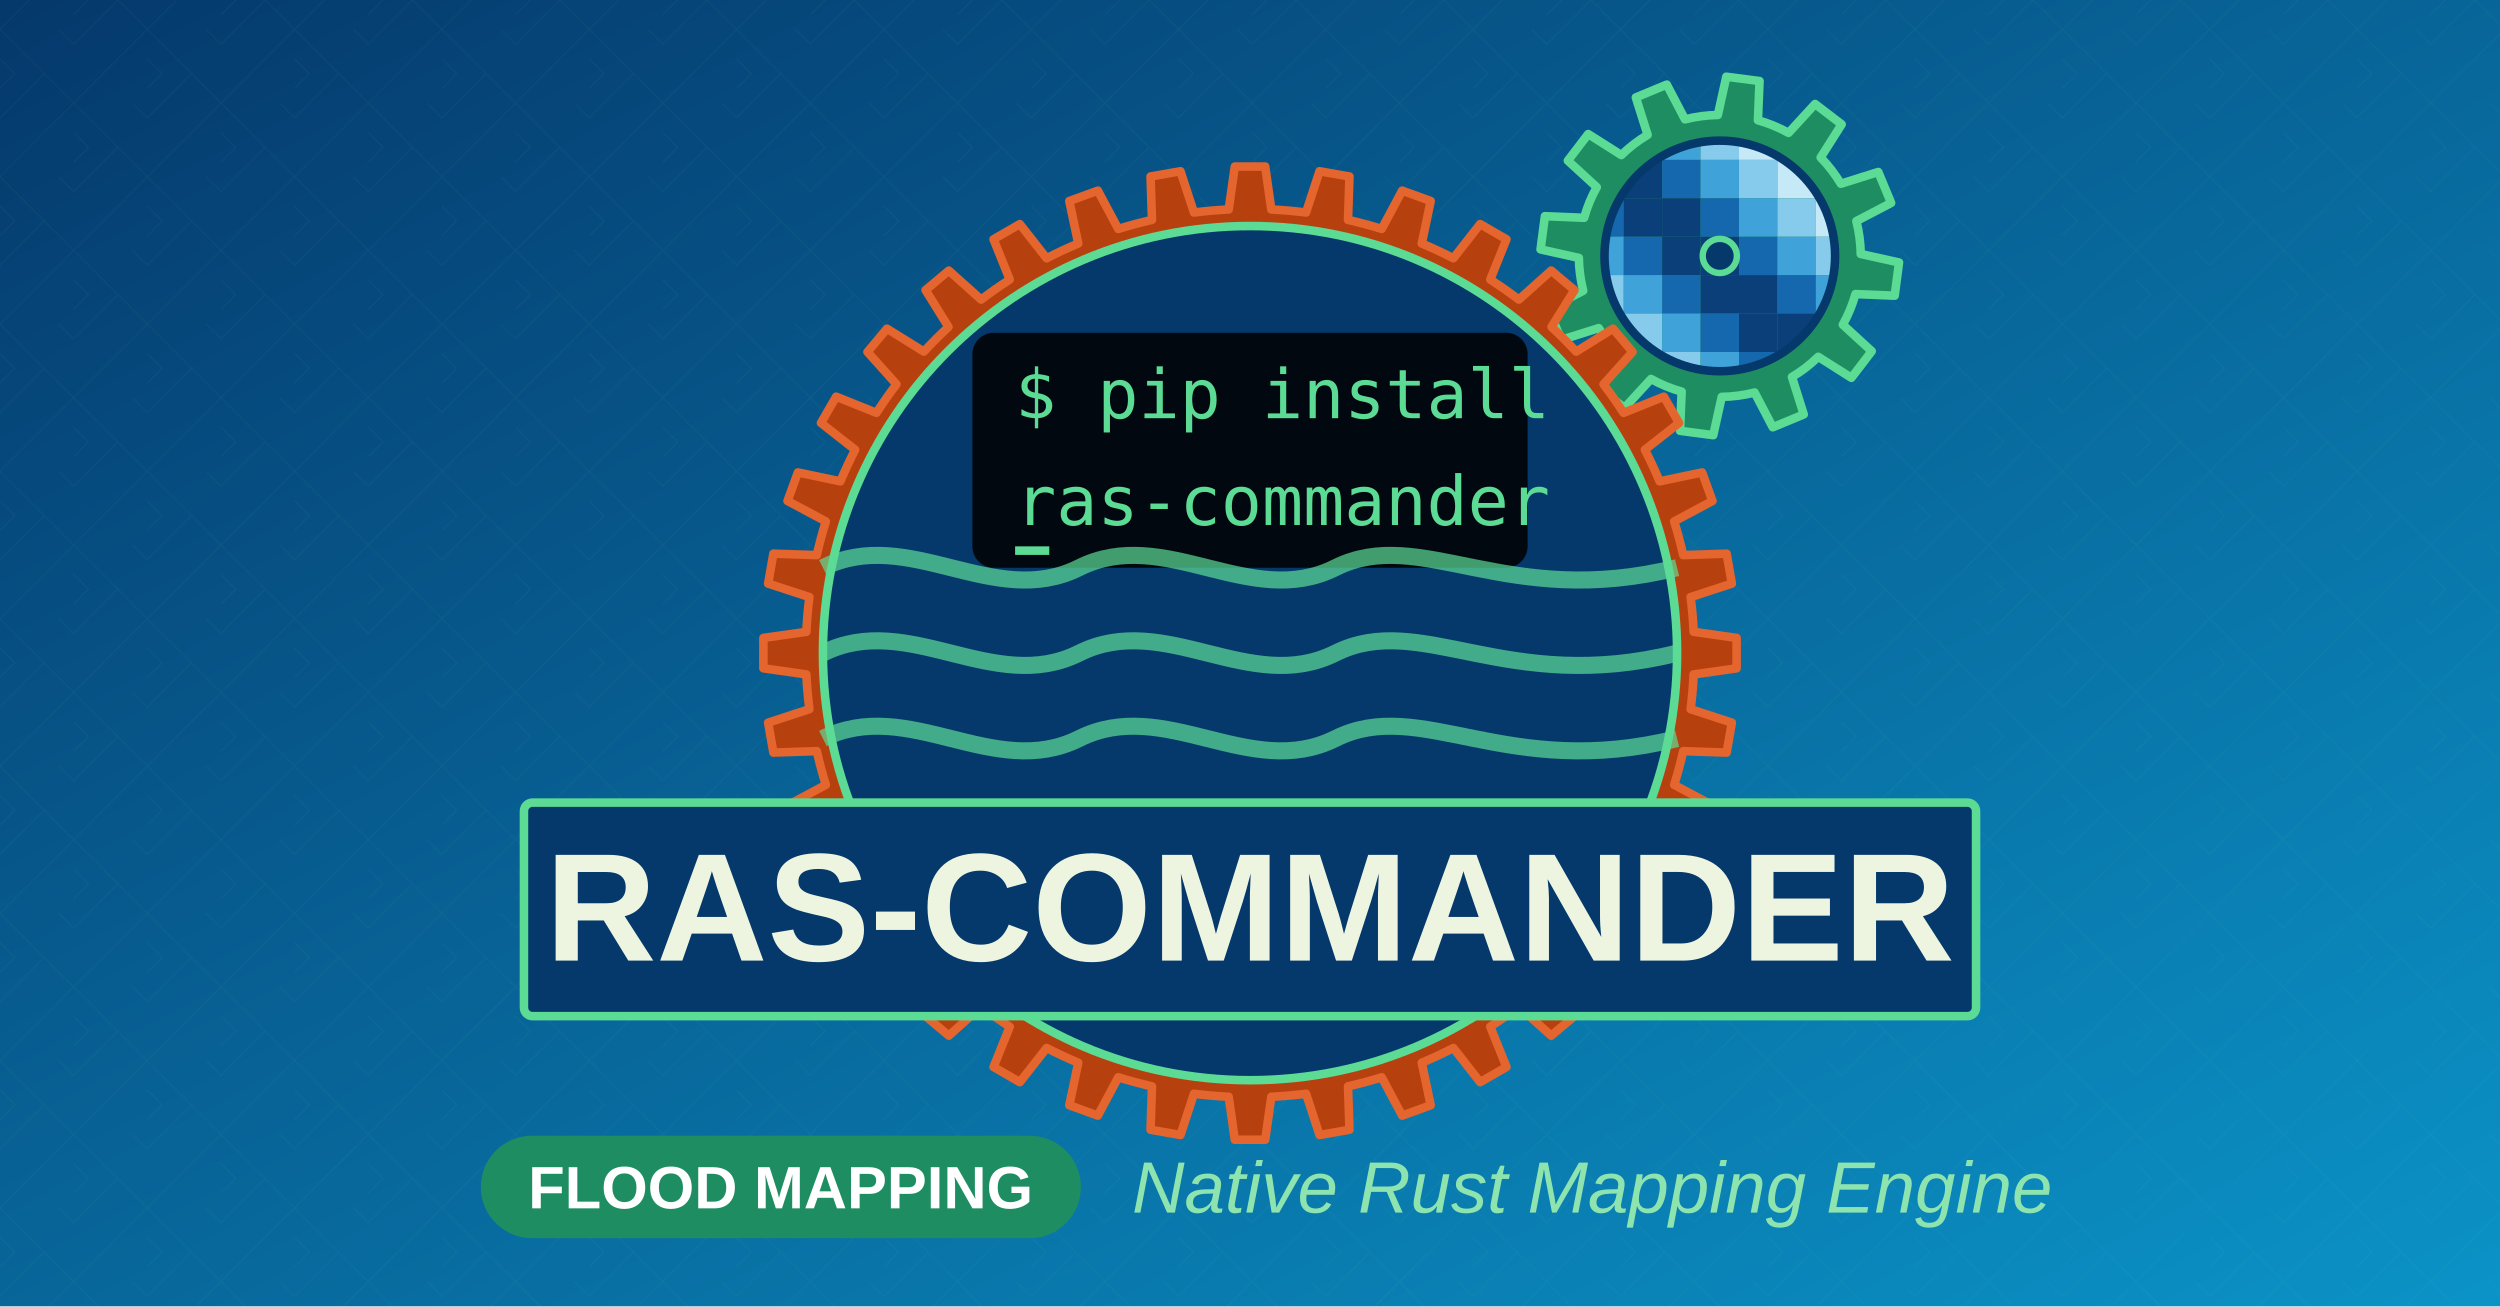
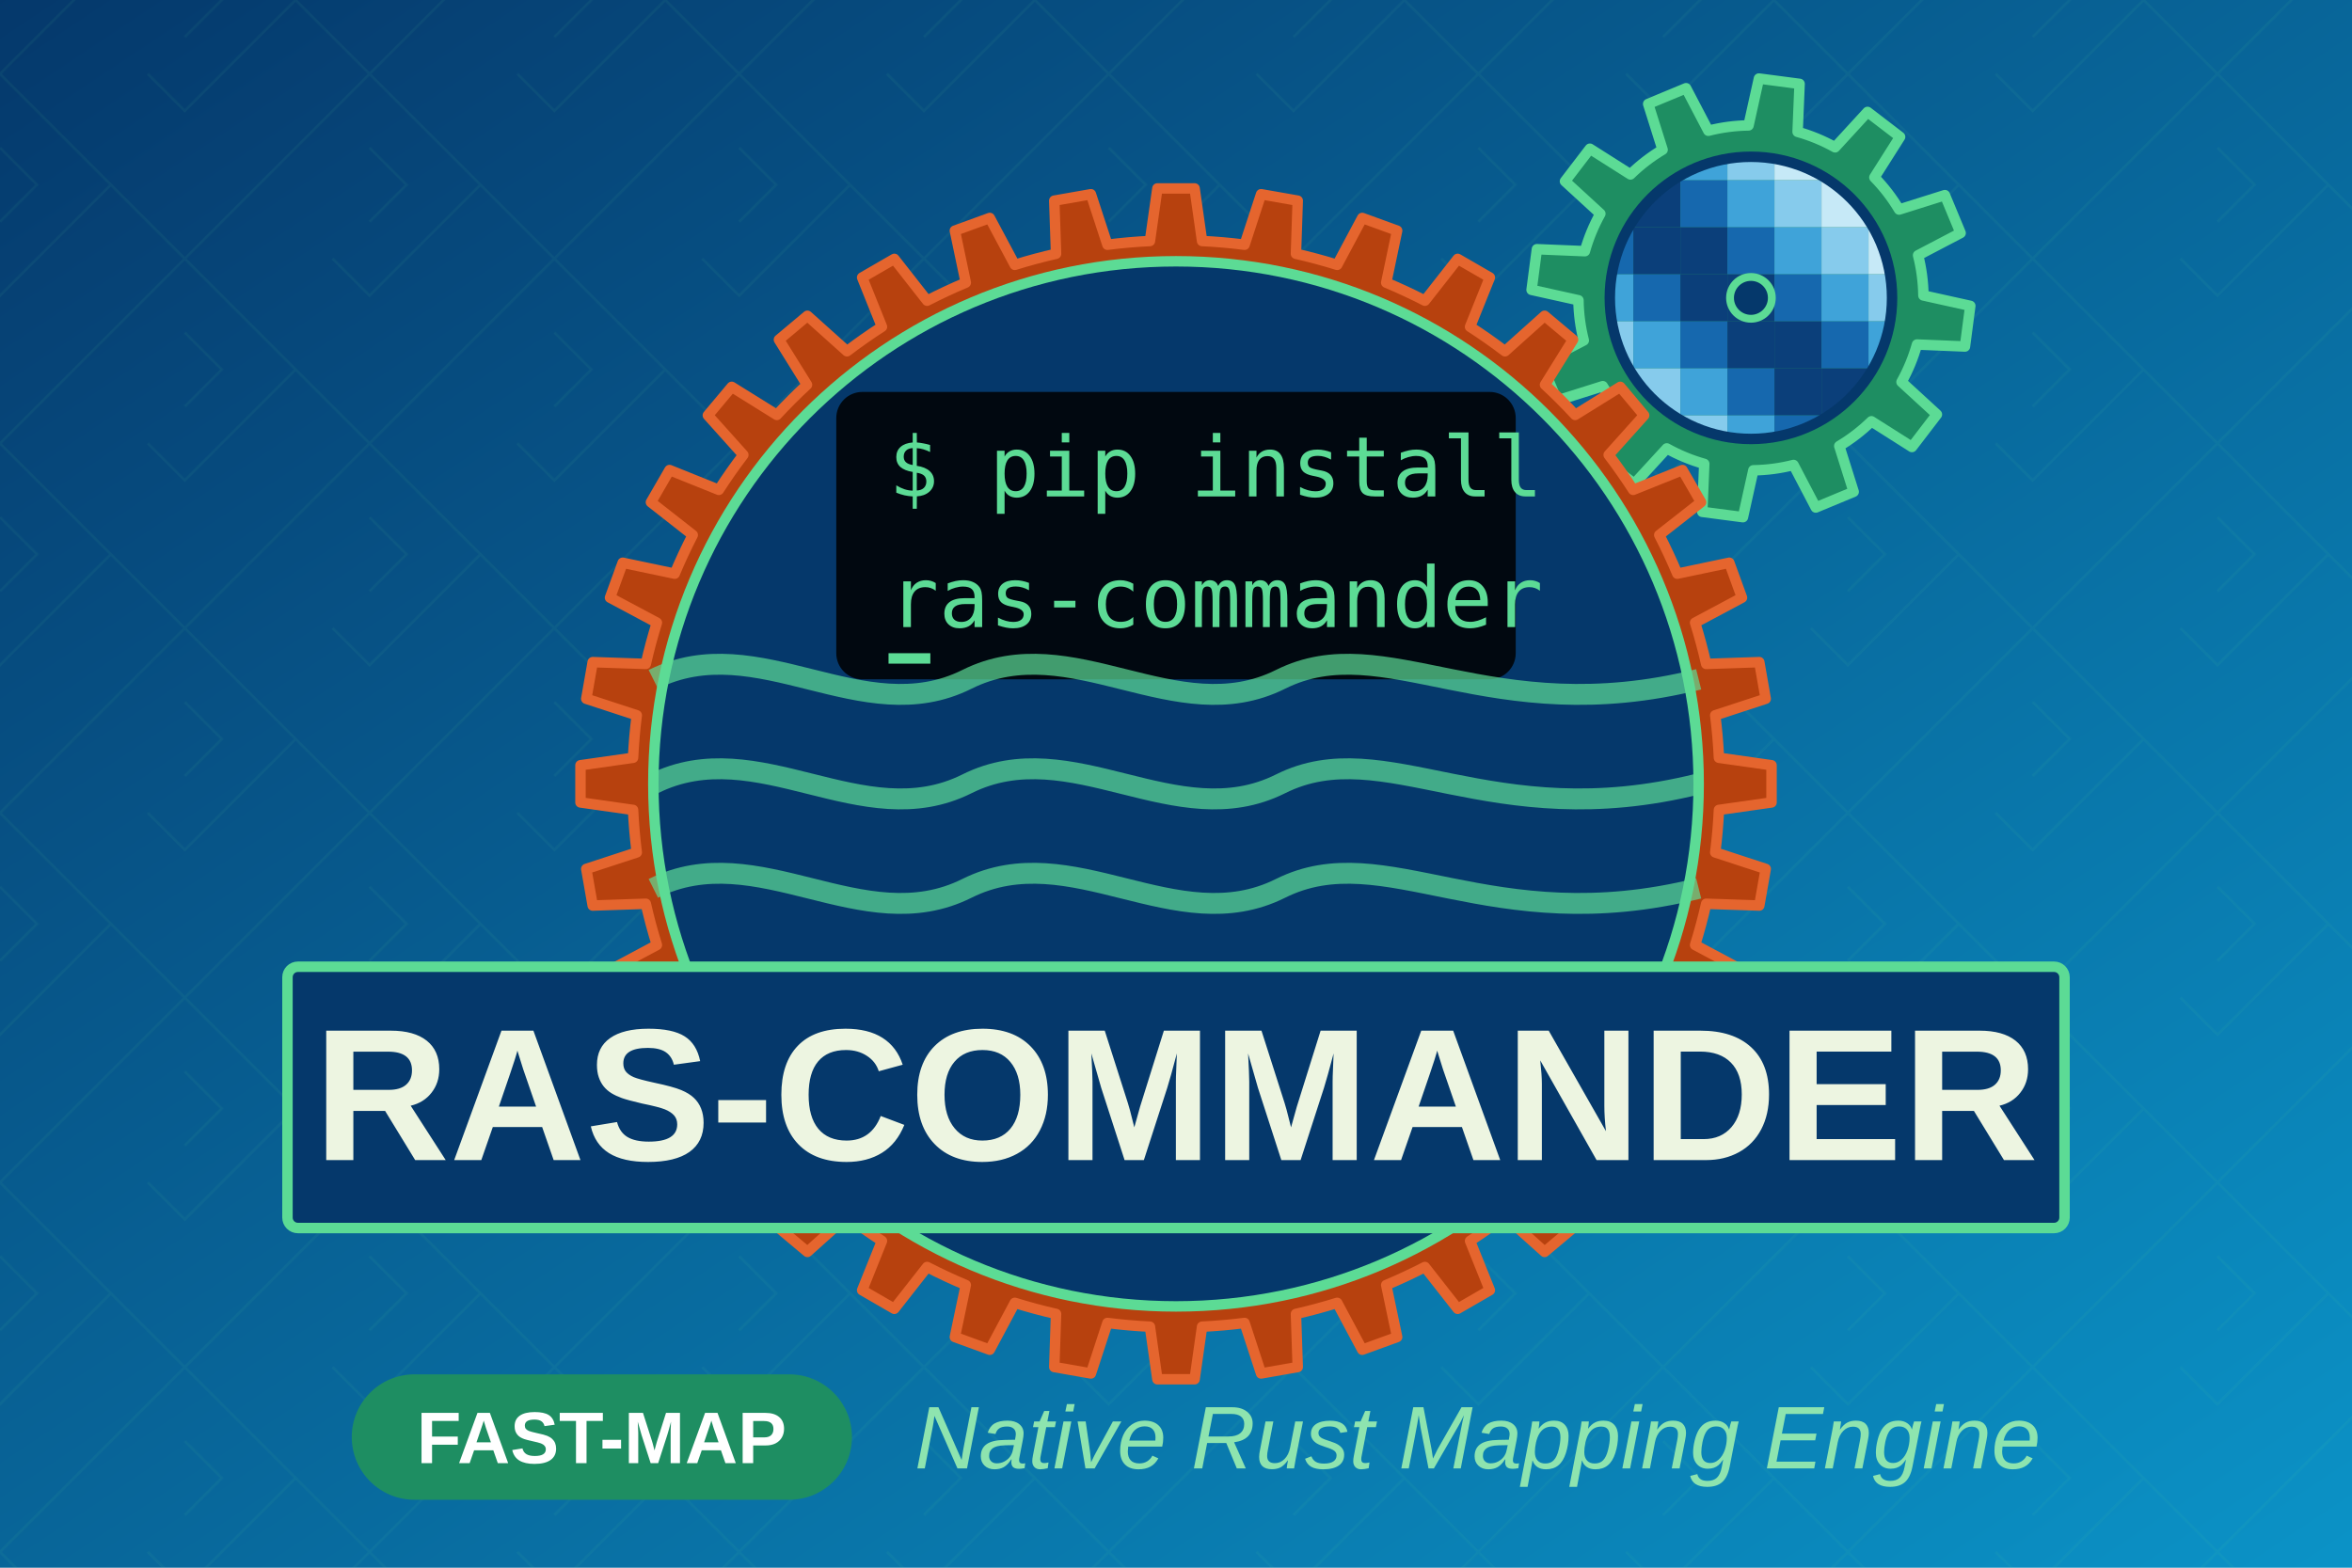
- <svg xmlns="http://www.w3.org/2000/svg" viewBox="0 0 1200 627" width="1200" height="627">
+ <svg xmlns="http://www.w3.org/2000/svg" viewBox="0 0 450 300" width="450" height="300">
  <defs>
    <linearGradient id="bg-gradient" x1="0%" y1="0%" x2="100%" y2="100%">
      <stop offset="0%" stop-color="#05386B" />
      <stop offset="100%" stop-color="#0B93C7" />
    </linearGradient>
    <pattern id="circuit-pattern" patternUnits="userSpaceOnUse" width="50" height="50" patternTransform="rotate(45)">
      <path d="M10,0 L10,50 M0,10 L50,10 M20,20 L30,20 L30,30 M40,10 L40,40 L30,40" fill="none" stroke="#5CDB95" stroke-width="0.5" stroke-opacity="0.3" />
    </pattern>
  </defs>
-   <rect width="1200" height="627" fill="url(#bg-gradient)" />
-   <rect width="1200" height="627" fill="url(#circuit-pattern)" opacity="0.2" />
-   <g transform="translate(138.75,6) scale(2.05)">
-     <path d="M334.54,24.00 L336.53,15.03 L344.31,16.05 L343.93,25.23 A33,33 0 0 1 351.10,28.19 L357.31,21.42 L363.54,26.19 L358.62,33.95 A33,33 0 0 1 363.35,40.10 L372.11,37.34 L375.12,44.59 L366.98,48.85 A33,33 0 0 1 368.00,56.54 L376.97,58.53 L375.95,66.31 L366.77,65.93 A33,33 0 0 1 363.81,73.10 L370.58,79.31 L365.81,85.54 L358.05,80.62 A33,33 0 0 1 351.90,85.35 L354.66,94.11 L347.41,97.12 L343.15,88.98 A33,33 0 0 1 335.46,90.00 L333.47,98.97 L325.69,97.95 L326.07,88.77 A33,33 0 0 1 318.90,85.81 L312.69,92.58 L306.46,87.81 L311.38,80.05 A33,33 0 0 1 306.65,73.90 L297.89,76.66 L294.88,69.41 L303.02,65.15 A33,33 0 0 1 302.00,57.46 L293.03,55.47 L294.05,47.69 L303.23,48.07 A33,33 0 0 1 306.19,40.90 L299.42,34.69 L304.19,28.46 L311.95,33.38 A33,33 0 0 1 318.10,28.65 L315.34,19.89 L322.59,16.88 L326.85,25.02 A33,33 0 0 1 334.54,24.00 Z" fill="#1E8E62" stroke="#5CDB95" stroke-width="2" stroke-linejoin="round" />
-     <clipPath id="map-face">
-       <circle cx="335" cy="57" r="27" />
-     </clipPath>
-     <g clip-path="url(#map-face)">
-       <rect x="303.5" y="25.5" width="9" height="9" fill="#0B3F7A" />
-       <rect x="312.5" y="25.5" width="9" height="9" fill="#1668AE" />
-       <rect x="321.5" y="25.5" width="9" height="9" fill="#3FA3D9" />
-       <rect x="330.5" y="25.5" width="9" height="9" fill="#86CBEC" />
-       <rect x="339.5" y="25.5" width="9" height="9" fill="#C6E9F7" />
-       <rect x="348.5" y="25.5" width="9" height="9" fill="#C6E9F7" />
-       <rect x="357.5" y="25.5" width="9" height="9" fill="#C6E9F7" />
-       <rect x="303.5" y="34.5" width="9" height="9" fill="#0B3F7A" />
-       <rect x="312.5" y="34.5" width="9" height="9" fill="#0B3F7A" />
-       <rect x="321.5" y="34.5" width="9" height="9" fill="#1668AE" />
-       <rect x="330.5" y="34.5" width="9" height="9" fill="#3FA3D9" />
-       <rect x="339.5" y="34.5" width="9" height="9" fill="#86CBEC" />
-       <rect x="348.5" y="34.5" width="9" height="9" fill="#C6E9F7" />
-       <rect x="357.5" y="34.5" width="9" height="9" fill="#C6E9F7" />
-       <rect x="303.5" y="43.5" width="9" height="9" fill="#1668AE" />
-       <rect x="312.5" y="43.5" width="9" height="9" fill="#0B3F7A" />
-       <rect x="321.5" y="43.5" width="9" height="9" fill="#0B3F7A" />
-       <rect x="330.5" y="43.5" width="9" height="9" fill="#1668AE" />
-       <rect x="339.5" y="43.5" width="9" height="9" fill="#3FA3D9" />
-       <rect x="348.5" y="43.5" width="9" height="9" fill="#86CBEC" />
-       <rect x="357.5" y="43.5" width="9" height="9" fill="#C6E9F7" />
-       <rect x="303.5" y="52.5" width="9" height="9" fill="#3FA3D9" />
-       <rect x="312.5" y="52.5" width="9" height="9" fill="#1668AE" />
-       <rect x="321.5" y="52.5" width="9" height="9" fill="#0B3F7A" />
-       <rect x="330.5" y="52.5" width="9" height="9" fill="#0B3F7A" />
-       <rect x="339.5" y="52.5" width="9" height="9" fill="#1668AE" />
-       <rect x="348.5" y="52.5" width="9" height="9" fill="#3FA3D9" />
-       <rect x="357.5" y="52.5" width="9" height="9" fill="#86CBEC" />
-       <rect x="303.5" y="61.5" width="9" height="9" fill="#86CBEC" />
-       <rect x="312.5" y="61.5" width="9" height="9" fill="#3FA3D9" />
-       <rect x="321.5" y="61.5" width="9" height="9" fill="#1668AE" />
-       <rect x="330.5" y="61.5" width="9" height="9" fill="#0B3F7A" />
-       <rect x="339.5" y="61.5" width="9" height="9" fill="#0B3F7A" />
-       <rect x="348.5" y="61.5" width="9" height="9" fill="#1668AE" />
-       <rect x="357.5" y="61.5" width="9" height="9" fill="#3FA3D9" />
-       <rect x="303.5" y="70.5" width="9" height="9" fill="#C6E9F7" />
-       <rect x="312.5" y="70.5" width="9" height="9" fill="#86CBEC" />
-       <rect x="321.5" y="70.5" width="9" height="9" fill="#3FA3D9" />
-       <rect x="330.5" y="70.5" width="9" height="9" fill="#1668AE" />
-       <rect x="339.5" y="70.5" width="9" height="9" fill="#0B3F7A" />
-       <rect x="348.5" y="70.5" width="9" height="9" fill="#0B3F7A" />
-       <rect x="357.5" y="70.5" width="9" height="9" fill="#1668AE" />
-       <rect x="303.5" y="79.5" width="9" height="9" fill="#C6E9F7" />
-       <rect x="312.5" y="79.5" width="9" height="9" fill="#C6E9F7" />
-       <rect x="321.5" y="79.5" width="9" height="9" fill="#86CBEC" />
-       <rect x="330.5" y="79.5" width="9" height="9" fill="#3FA3D9" />
-       <rect x="339.5" y="79.5" width="9" height="9" fill="#1668AE" />
-       <rect x="348.5" y="79.5" width="9" height="9" fill="#0B3F7A" />
-       <rect x="357.5" y="79.5" width="9" height="9" fill="#0B3F7A" />
-     </g>
-     <circle cx="335" cy="57" r="27" fill="none" stroke="#05386B" stroke-width="2" />
-     <circle cx="335" cy="57" r="4" fill="#05386B" stroke="#5CDB95" stroke-width="1.5" />
-     <path d="M220.01,46.12 L221.44,36.06 L228.56,36.06 L229.99,46.12 A104,104 0 0 1 238.12,46.83 L241.28,37.17 L248.29,38.40 L247.95,48.56 A104,104 0 0 1 255.84,50.68 L260.63,41.71 L267.31,44.14 L265.22,54.09 A104,104 0 0 1 272.62,57.54 L278.89,49.54 L285.05,53.10 L281.26,62.53 A104,104 0 0 1 287.95,67.22 L295.52,60.43 L300.97,65.00 L295.60,73.63 A104,104 0 0 1 301.37,79.40 L310.00,74.03 L314.57,79.48 L307.78,87.05 A104,104 0 0 1 312.47,93.74 L321.90,89.95 L325.46,96.11 L317.46,102.38 A104,104 0 0 1 320.91,109.78 L330.86,107.69 L333.29,114.37 L324.32,119.16 A104,104 0 0 1 326.44,127.05 L336.60,126.71 L337.83,133.72 L328.17,136.88 A104,104 0 0 1 328.88,145.01 L338.94,146.44 L338.94,153.56 L328.88,154.99 A104,104 0 0 1 328.17,163.12 L337.83,166.28 L336.60,173.29 L326.44,172.95 A104,104 0 0 1 324.32,180.84 L333.29,185.63 L330.86,192.31 L320.91,190.22 A104,104 0 0 1 317.46,197.62 L325.46,203.89 L321.90,210.05 L312.47,206.26 A104,104 0 0 1 307.78,212.95 L314.57,220.52 L310.00,225.97 L301.37,220.60 A104,104 0 0 1 295.60,226.37 L300.97,235.00 L295.52,239.57 L287.95,232.78 A104,104 0 0 1 281.26,237.47 L285.05,246.90 L278.89,250.46 L272.62,242.46 A104,104 0 0 1 265.22,245.91 L267.31,255.86 L260.63,258.29 L255.84,249.32 A104,104 0 0 1 247.95,251.44 L248.29,261.60 L241.28,262.83 L238.12,253.17 A104,104 0 0 1 229.99,253.88 L228.56,263.94 L221.44,263.94 L220.01,253.88 A104,104 0 0 1 211.88,253.17 L208.72,262.83 L201.71,261.60 L202.05,251.44 A104,104 0 0 1 194.16,249.32 L189.37,258.29 L182.69,255.86 L184.78,245.91 A104,104 0 0 1 177.38,242.46 L171.11,250.46 L164.95,246.90 L168.74,237.47 A104,104 0 0 1 162.05,232.78 L154.48,239.57 L149.03,235.00 L154.40,226.37 A104,104 0 0 1 148.63,220.60 L140.00,225.97 L135.43,220.52 L142.22,212.95 A104,104 0 0 1 137.53,206.26 L128.10,210.05 L124.54,203.89 L132.54,197.62 A104,104 0 0 1 129.09,190.22 L119.14,192.31 L116.71,185.63 L125.68,180.84 A104,104 0 0 1 123.56,172.95 L113.40,173.29 L112.17,166.28 L121.83,163.12 A104,104 0 0 1 121.12,154.99 L111.06,153.56 L111.06,146.44 L121.12,145.01 A104,104 0 0 1 121.83,136.88 L112.17,133.72 L113.40,126.71 L123.56,127.05 A104,104 0 0 1 125.68,119.16 L116.71,114.37 L119.14,107.69 L129.09,109.78 A104,104 0 0 1 132.54,102.38 L124.54,96.11 L128.10,89.95 L137.53,93.74 A104,104 0 0 1 142.22,87.05 L135.43,79.48 L140.00,74.03 L148.63,79.40 A104,104 0 0 1 154.40,73.63 L149.03,65.00 L154.48,60.43 L162.05,67.22 A104,104 0 0 1 168.74,62.53 L164.95,53.10 L171.11,49.54 L177.38,57.54 A104,104 0 0 1 184.78,54.09 L182.69,44.14 L189.37,41.71 L194.16,50.68 A104,104 0 0 1 202.05,48.56 L201.71,38.40 L208.72,37.17 L211.88,46.83 A104,104 0 0 1 220.01,46.12 Z" fill="#B7410E" stroke="#E5652E" stroke-width="2" stroke-linejoin="round" />
-     <circle cx="225" cy="150" r="100" fill="#05386B" stroke="#5CDB95" stroke-width="2" />
-     <rect x="55" y="185" width="340" height="50" fill="#05386B" stroke="#5CDB95" stroke-width="2" rx="2" ry="2" />
-     <rect x="160" y="75" width="130" height="55" rx="5" ry="5" fill="#000" fill-opacity="0.85" />
-     <text x="170" y="95" font-family="Consolas, monospace" font-size="16" fill="#5CDB95">$ pip install</text>
-     <text x="170" y="120" font-family="Consolas, monospace" font-size="16" fill="#5CDB95">ras-commander</text>
-     <rect x="170" y="125" width="8" height="2" fill="#5CDB95">
-       <animate attributeName="opacity" values="1;0;1" dur="1.2s" repeatCount="indefinite" />
-     </rect>
-     <g opacity="0.7">
-       <path d="M125,130 C145,120 165,140 185,130 C205,120 225,140 245,130 C265,120 285,140 325,130" fill="none" stroke="#5CDB95" stroke-width="4" />
-       <path d="M125,150 C145,140 165,160 185,150 C205,140 225,160 245,150 C265,140 285,160 325,150" fill="none" stroke="#5CDB95" stroke-width="4" />
-       <path d="M125,170 C145,160 165,180 185,170 C205,160 225,180 245,170 C265,160 285,180 325,170" fill="none" stroke="#5CDB95" stroke-width="4" />
-     </g>
-     <text x="225" y="222" font-family="Arial, sans-serif" font-size="36" font-weight="bold" text-anchor="middle" fill="#EDF5E1">RAS-COMMANDER</text>
-     <rect x="44.9" y="263" width="140.5" height="24" rx="12" ry="12" fill="#1E8E62" />
-     <text x="115.1" y="280" font-family="Arial, sans-serif" font-size="14" font-weight="bold" text-anchor="middle" fill="#FFFFFF">FLOOD MAPPING</text>
-     <text x="197.4" y="281" font-family="Arial, sans-serif" font-size="17" font-style="italic" fill="#8EE4AF">Native Rust Mapping Engine</text>
+   <rect width="450" height="300" fill="url(#bg-gradient)" />
+   <rect width="450" height="300" fill="url(#circuit-pattern)" opacity="0.2" />
+   <path d="M334.54,24.00 L336.53,15.03 L344.31,16.05 L343.93,25.23 A33,33 0 0 1 351.10,28.19 L357.31,21.42 L363.54,26.19 L358.62,33.95 A33,33 0 0 1 363.35,40.10 L372.11,37.34 L375.12,44.59 L366.98,48.85 A33,33 0 0 1 368.00,56.54 L376.97,58.53 L375.95,66.31 L366.77,65.93 A33,33 0 0 1 363.81,73.10 L370.58,79.31 L365.81,85.54 L358.05,80.62 A33,33 0 0 1 351.90,85.35 L354.66,94.11 L347.41,97.12 L343.15,88.98 A33,33 0 0 1 335.46,90.00 L333.47,98.97 L325.69,97.95 L326.07,88.77 A33,33 0 0 1 318.90,85.81 L312.69,92.58 L306.46,87.81 L311.38,80.05 A33,33 0 0 1 306.65,73.90 L297.89,76.66 L294.88,69.41 L303.02,65.15 A33,33 0 0 1 302.00,57.46 L293.03,55.47 L294.05,47.69 L303.23,48.07 A33,33 0 0 1 306.19,40.90 L299.42,34.69 L304.19,28.46 L311.95,33.38 A33,33 0 0 1 318.10,28.65 L315.34,19.89 L322.59,16.88 L326.85,25.02 A33,33 0 0 1 334.54,24.00 Z" fill="#1E8E62" stroke="#5CDB95" stroke-width="2" stroke-linejoin="round" />
+   <clipPath id="map-face">
+     <circle cx="335" cy="57" r="27" />
+   </clipPath>
+   <g clip-path="url(#map-face)">
+     <rect x="303.5" y="25.5" width="9" height="9" fill="#0B3F7A" />
+     <rect x="312.5" y="25.5" width="9" height="9" fill="#1668AE" />
+     <rect x="321.5" y="25.5" width="9" height="9" fill="#3FA3D9" />
+     <rect x="330.5" y="25.5" width="9" height="9" fill="#86CBEC" />
+     <rect x="339.5" y="25.5" width="9" height="9" fill="#C6E9F7" />
+     <rect x="348.5" y="25.5" width="9" height="9" fill="#C6E9F7" />
+     <rect x="357.5" y="25.5" width="9" height="9" fill="#C6E9F7" />
+     <rect x="303.5" y="34.5" width="9" height="9" fill="#0B3F7A" />
+     <rect x="312.5" y="34.5" width="9" height="9" fill="#0B3F7A" />
+     <rect x="321.5" y="34.5" width="9" height="9" fill="#1668AE" />
+     <rect x="330.5" y="34.5" width="9" height="9" fill="#3FA3D9" />
+     <rect x="339.5" y="34.5" width="9" height="9" fill="#86CBEC" />
+     <rect x="348.5" y="34.5" width="9" height="9" fill="#C6E9F7" />
+     <rect x="357.5" y="34.5" width="9" height="9" fill="#C6E9F7" />
+     <rect x="303.5" y="43.5" width="9" height="9" fill="#1668AE" />
+     <rect x="312.5" y="43.5" width="9" height="9" fill="#0B3F7A" />
+     <rect x="321.5" y="43.5" width="9" height="9" fill="#0B3F7A" />
+     <rect x="330.5" y="43.5" width="9" height="9" fill="#1668AE" />
+     <rect x="339.5" y="43.5" width="9" height="9" fill="#3FA3D9" />
+     <rect x="348.5" y="43.5" width="9" height="9" fill="#86CBEC" />
+     <rect x="357.5" y="43.5" width="9" height="9" fill="#C6E9F7" />
+     <rect x="303.5" y="52.5" width="9" height="9" fill="#3FA3D9" />
+     <rect x="312.5" y="52.5" width="9" height="9" fill="#1668AE" />
+     <rect x="321.5" y="52.5" width="9" height="9" fill="#0B3F7A" />
+     <rect x="330.5" y="52.5" width="9" height="9" fill="#0B3F7A" />
+     <rect x="339.5" y="52.5" width="9" height="9" fill="#1668AE" />
+     <rect x="348.5" y="52.5" width="9" height="9" fill="#3FA3D9" />
+     <rect x="357.5" y="52.5" width="9" height="9" fill="#86CBEC" />
+     <rect x="303.5" y="61.5" width="9" height="9" fill="#86CBEC" />
+     <rect x="312.5" y="61.5" width="9" height="9" fill="#3FA3D9" />
+     <rect x="321.5" y="61.5" width="9" height="9" fill="#1668AE" />
+     <rect x="330.5" y="61.5" width="9" height="9" fill="#0B3F7A" />
+     <rect x="339.5" y="61.5" width="9" height="9" fill="#0B3F7A" />
+     <rect x="348.5" y="61.5" width="9" height="9" fill="#1668AE" />
+     <rect x="357.5" y="61.5" width="9" height="9" fill="#3FA3D9" />
+     <rect x="303.5" y="70.5" width="9" height="9" fill="#C6E9F7" />
+     <rect x="312.5" y="70.5" width="9" height="9" fill="#86CBEC" />
+     <rect x="321.5" y="70.5" width="9" height="9" fill="#3FA3D9" />
+     <rect x="330.5" y="70.5" width="9" height="9" fill="#1668AE" />
+     <rect x="339.5" y="70.5" width="9" height="9" fill="#0B3F7A" />
+     <rect x="348.5" y="70.5" width="9" height="9" fill="#0B3F7A" />
+     <rect x="357.5" y="70.5" width="9" height="9" fill="#1668AE" />
+     <rect x="303.5" y="79.5" width="9" height="9" fill="#C6E9F7" />
+     <rect x="312.5" y="79.5" width="9" height="9" fill="#C6E9F7" />
+     <rect x="321.5" y="79.5" width="9" height="9" fill="#86CBEC" />
+     <rect x="330.5" y="79.5" width="9" height="9" fill="#3FA3D9" />
+     <rect x="339.5" y="79.5" width="9" height="9" fill="#1668AE" />
+     <rect x="348.5" y="79.5" width="9" height="9" fill="#0B3F7A" />
+     <rect x="357.5" y="79.5" width="9" height="9" fill="#0B3F7A" />
  </g>
+   <circle cx="335" cy="57" r="27" fill="none" stroke="#05386B" stroke-width="2" />
+   <circle cx="335" cy="57" r="4" fill="#05386B" stroke="#5CDB95" stroke-width="1.5" />
+   <path d="M220.01,46.12 L221.44,36.06 L228.56,36.06 L229.99,46.12 A104,104 0 0 1 238.12,46.83 L241.28,37.17 L248.29,38.40 L247.95,48.56 A104,104 0 0 1 255.84,50.68 L260.63,41.71 L267.31,44.14 L265.22,54.09 A104,104 0 0 1 272.62,57.54 L278.89,49.54 L285.05,53.10 L281.26,62.53 A104,104 0 0 1 287.95,67.22 L295.52,60.43 L300.97,65.00 L295.60,73.63 A104,104 0 0 1 301.37,79.40 L310.00,74.03 L314.57,79.48 L307.78,87.05 A104,104 0 0 1 312.47,93.74 L321.90,89.95 L325.46,96.11 L317.46,102.38 A104,104 0 0 1 320.91,109.78 L330.86,107.69 L333.29,114.37 L324.32,119.16 A104,104 0 0 1 326.44,127.05 L336.60,126.71 L337.83,133.72 L328.17,136.88 A104,104 0 0 1 328.88,145.01 L338.94,146.44 L338.94,153.56 L328.88,154.99 A104,104 0 0 1 328.17,163.12 L337.83,166.28 L336.60,173.29 L326.44,172.95 A104,104 0 0 1 324.32,180.84 L333.29,185.63 L330.86,192.31 L320.91,190.22 A104,104 0 0 1 317.46,197.62 L325.46,203.89 L321.90,210.05 L312.47,206.26 A104,104 0 0 1 307.78,212.95 L314.57,220.52 L310.00,225.97 L301.37,220.60 A104,104 0 0 1 295.60,226.37 L300.97,235.00 L295.52,239.57 L287.95,232.78 A104,104 0 0 1 281.26,237.47 L285.05,246.90 L278.89,250.46 L272.62,242.46 A104,104 0 0 1 265.22,245.91 L267.31,255.86 L260.63,258.29 L255.84,249.32 A104,104 0 0 1 247.95,251.44 L248.29,261.60 L241.28,262.83 L238.12,253.17 A104,104 0 0 1 229.99,253.88 L228.56,263.94 L221.44,263.94 L220.01,253.88 A104,104 0 0 1 211.88,253.17 L208.72,262.83 L201.71,261.60 L202.05,251.44 A104,104 0 0 1 194.16,249.32 L189.37,258.29 L182.69,255.86 L184.78,245.91 A104,104 0 0 1 177.38,242.46 L171.11,250.46 L164.95,246.90 L168.74,237.47 A104,104 0 0 1 162.05,232.78 L154.48,239.57 L149.03,235.00 L154.40,226.37 A104,104 0 0 1 148.63,220.60 L140.00,225.97 L135.43,220.52 L142.22,212.95 A104,104 0 0 1 137.53,206.26 L128.10,210.05 L124.54,203.89 L132.54,197.62 A104,104 0 0 1 129.09,190.22 L119.14,192.31 L116.71,185.63 L125.68,180.84 A104,104 0 0 1 123.56,172.95 L113.40,173.29 L112.17,166.28 L121.83,163.12 A104,104 0 0 1 121.12,154.99 L111.06,153.56 L111.06,146.44 L121.12,145.01 A104,104 0 0 1 121.83,136.88 L112.17,133.72 L113.40,126.71 L123.56,127.05 A104,104 0 0 1 125.68,119.16 L116.71,114.37 L119.14,107.69 L129.09,109.78 A104,104 0 0 1 132.54,102.38 L124.54,96.11 L128.10,89.95 L137.53,93.74 A104,104 0 0 1 142.22,87.05 L135.43,79.48 L140.00,74.03 L148.63,79.40 A104,104 0 0 1 154.40,73.63 L149.03,65.00 L154.48,60.43 L162.05,67.22 A104,104 0 0 1 168.74,62.53 L164.95,53.10 L171.11,49.54 L177.38,57.54 A104,104 0 0 1 184.78,54.09 L182.69,44.14 L189.37,41.71 L194.16,50.68 A104,104 0 0 1 202.05,48.56 L201.71,38.40 L208.72,37.17 L211.88,46.83 A104,104 0 0 1 220.01,46.12 Z" fill="#B7410E" stroke="#E5652E" stroke-width="2" stroke-linejoin="round" />
+   <circle cx="225" cy="150" r="100" fill="#05386B" stroke="#5CDB95" stroke-width="2" />
+   <rect x="55" y="185" width="340" height="50" fill="#05386B" stroke="#5CDB95" stroke-width="2" rx="2" ry="2" />
+   <rect x="160" y="75" width="130" height="55" rx="5" ry="5" fill="#000" fill-opacity="0.85" />
+   <text x="170" y="95" font-family="Consolas, monospace" font-size="16" fill="#5CDB95">$ pip install</text>
+   <text x="170" y="120" font-family="Consolas, monospace" font-size="16" fill="#5CDB95">ras-commander</text>
+   <rect x="170" y="125" width="8" height="2" fill="#5CDB95">
+     <animate attributeName="opacity" values="1;0;1" dur="1.2s" repeatCount="indefinite" />
+   </rect>
+   <g opacity="0.7">
+     <path d="M125,130 C145,120 165,140 185,130 C205,120 225,140 245,130 C265,120 285,140 325,130" fill="none" stroke="#5CDB95" stroke-width="4" />
+     <path d="M125,150 C145,140 165,160 185,150 C205,140 225,160 245,150 C265,140 285,160 325,150" fill="none" stroke="#5CDB95" stroke-width="4" />
+     <path d="M125,170 C145,160 165,180 185,170 C205,160 225,180 245,170 C265,160 285,180 325,170" fill="none" stroke="#5CDB95" stroke-width="4" />
+   </g>
+   <text x="225" y="222" font-family="Arial, sans-serif" font-size="36" font-weight="bold" text-anchor="middle" fill="#EDF5E1">RAS-COMMANDER</text>
+   <rect x="67.3" y="263" width="95.7" height="24" rx="12" ry="12" fill="#1E8E62" />
+   <text x="115.1" y="280" font-family="Arial, sans-serif" font-size="14" font-weight="bold" text-anchor="middle" fill="#FFFFFF">FAST-MAP</text>
+   <text x="175.0" y="281" font-family="Arial, sans-serif" font-size="17" font-style="italic" fill="#8EE4AF">Native Rust Mapping Engine</text>
</svg>
